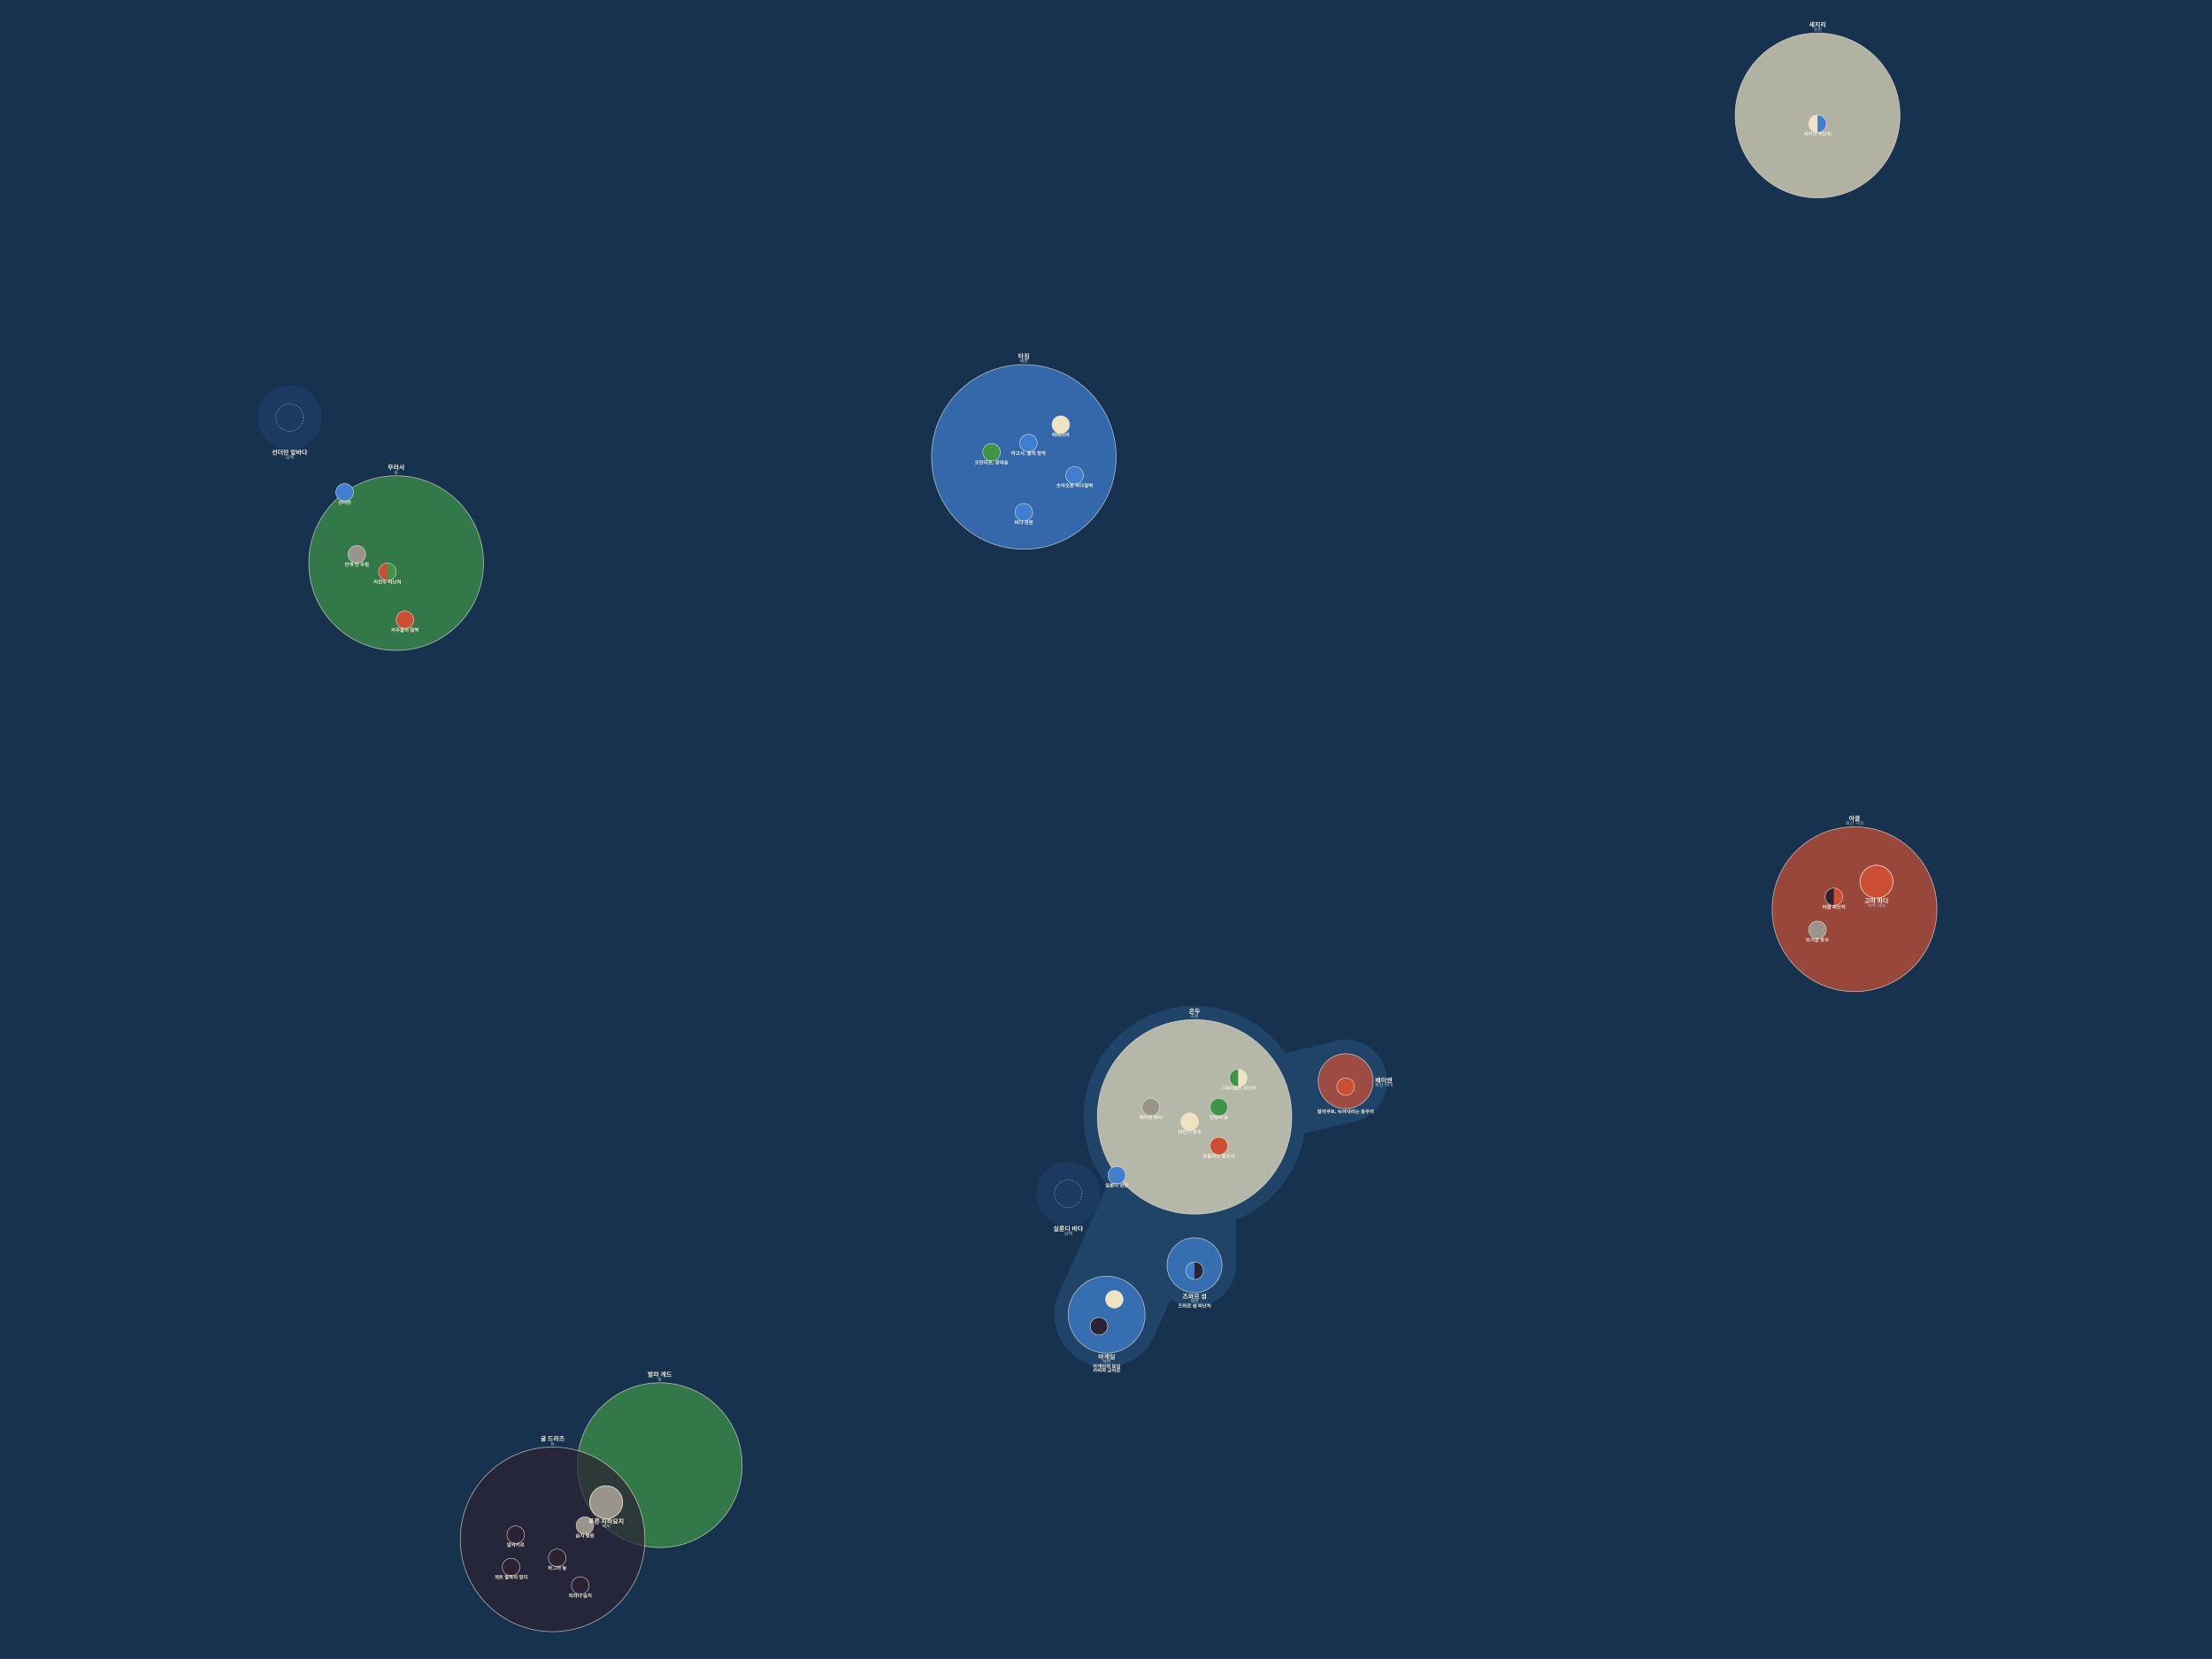
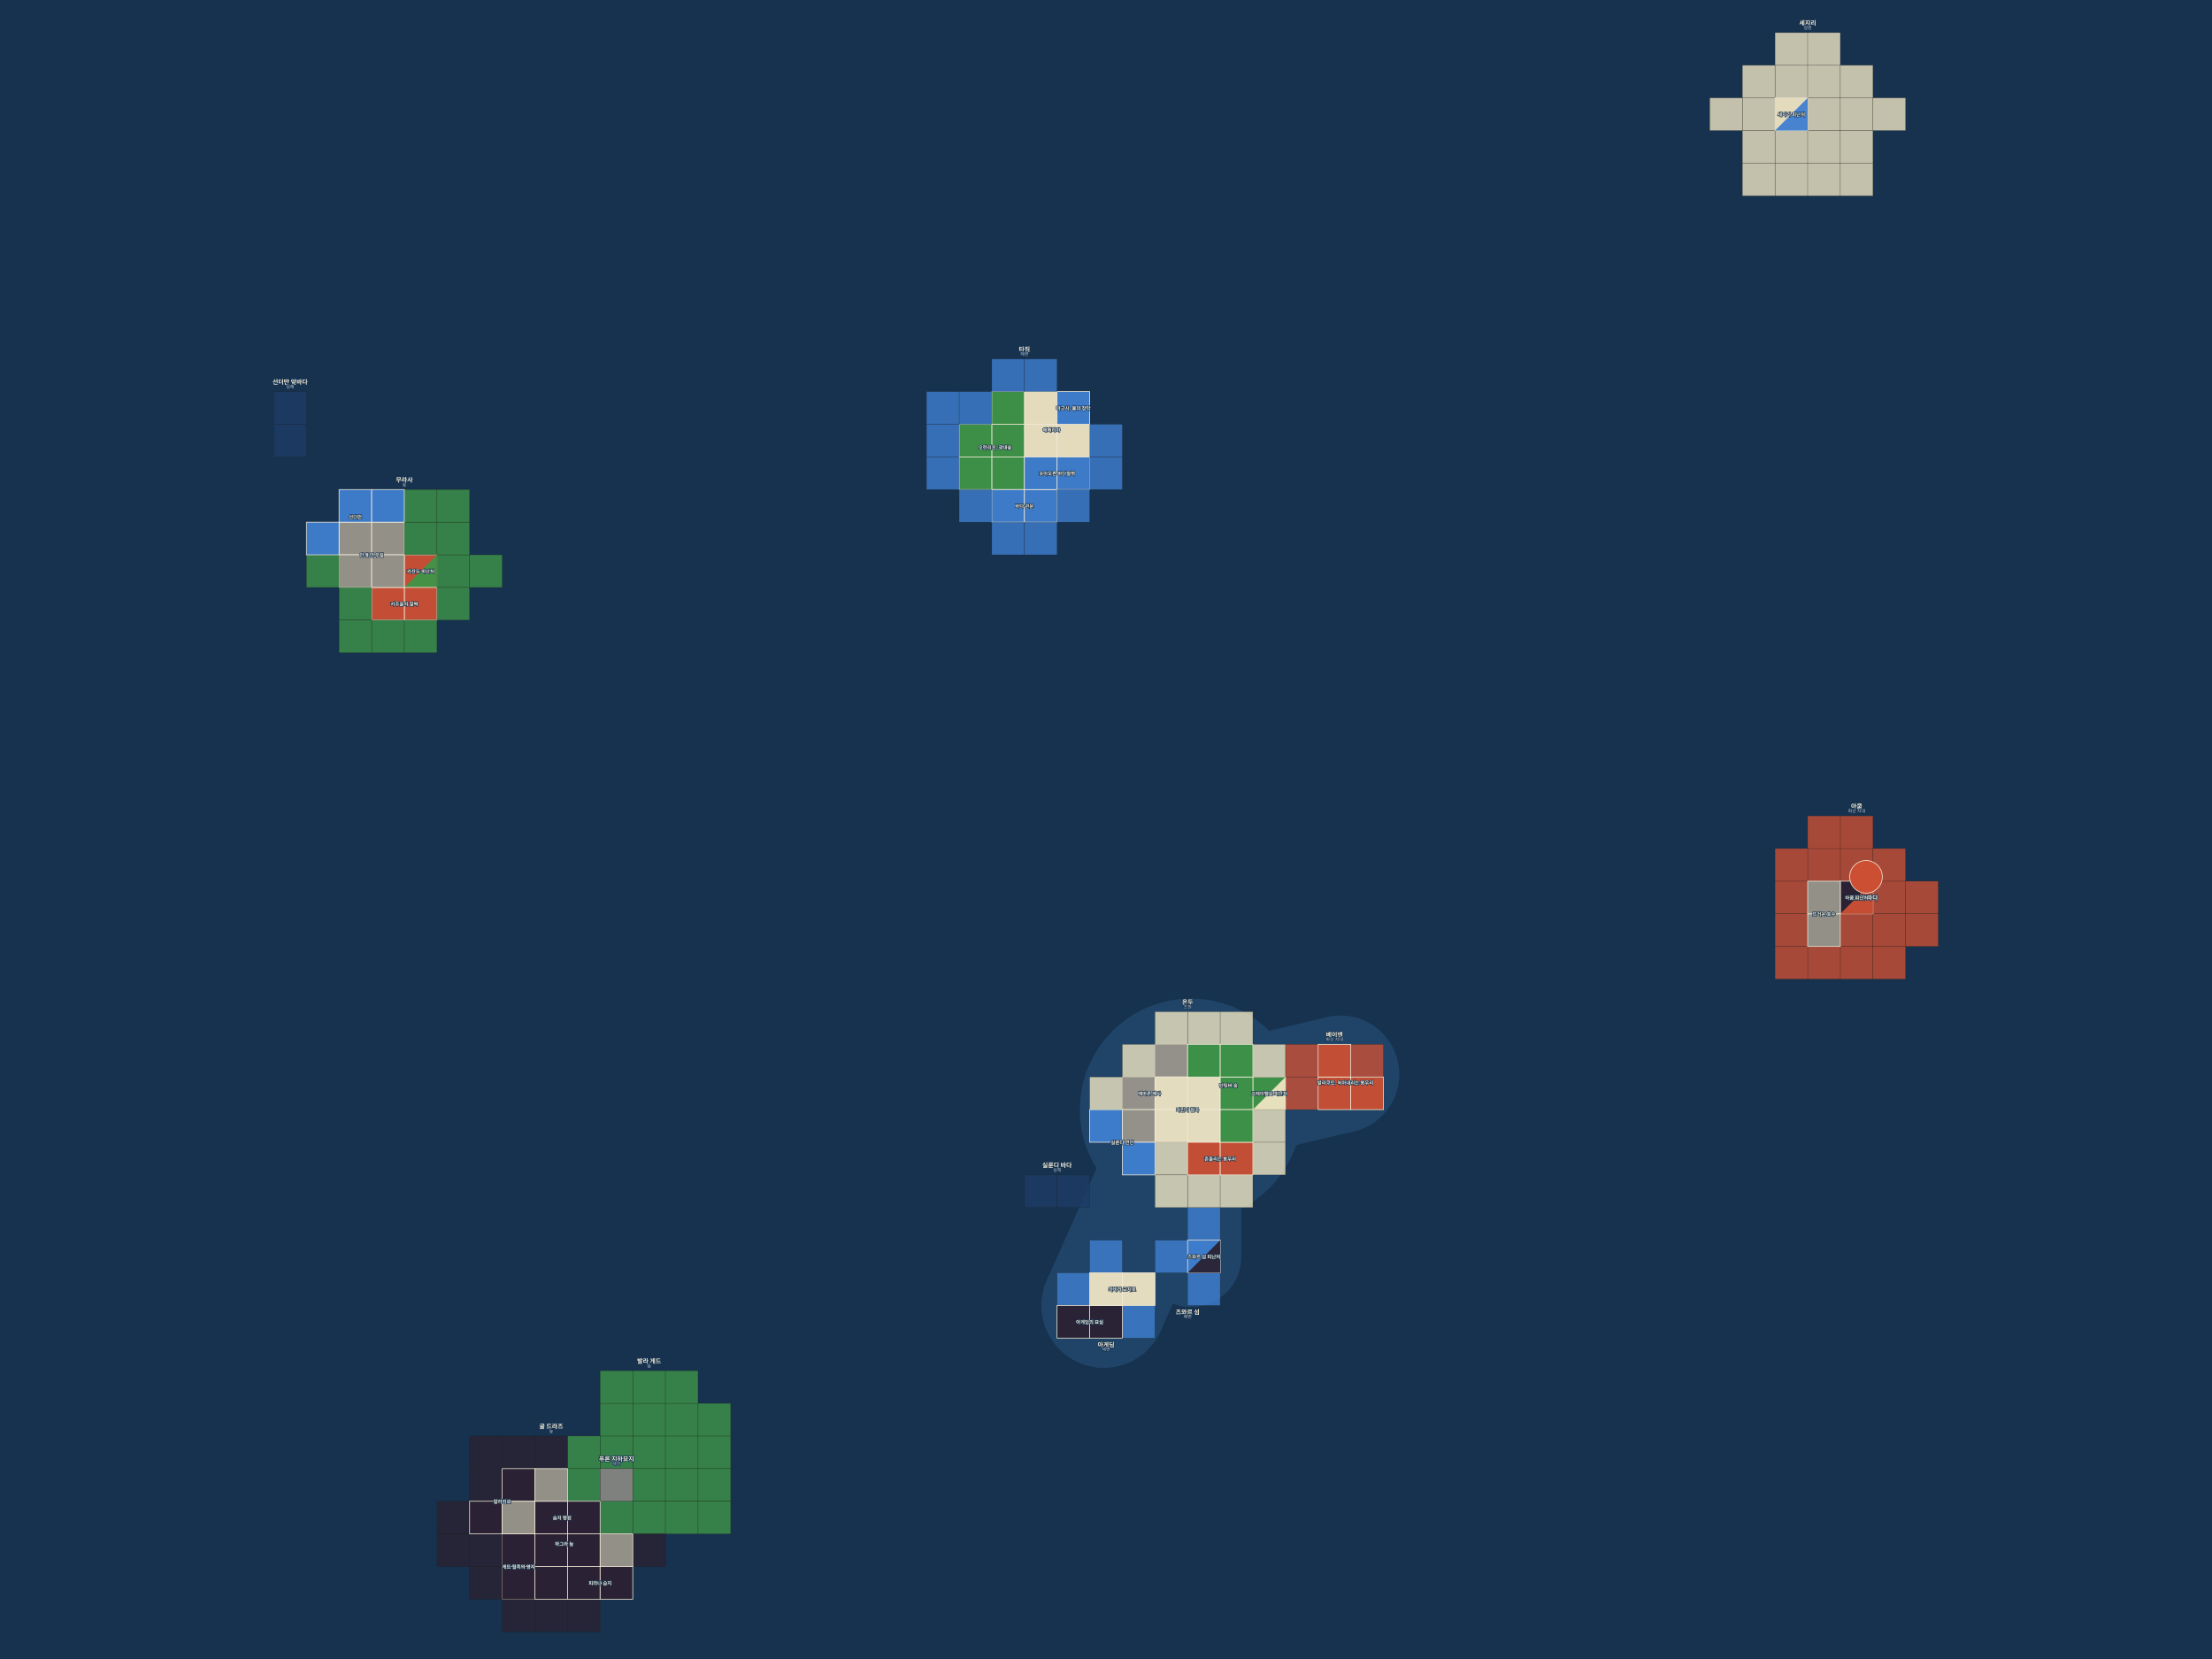
- <svg xmlns="http://www.w3.org/2000/svg" viewBox="844 449 9663 7247" width="9663" height="7247">
+ <svg xmlns="http://www.w3.org/2000/svg" viewBox="808 432 9760 7320" width="9760" height="7320">
  <style>
-     .name { font: 600 27px sans-serif; fill: #f4ecd8; }
-     .terrain { font: 19.5px sans-serif; fill: #b9c3cf; }
-     .area { font: 600 21px sans-serif; fill: #f4ecd8; }
+     .name { font: 600 27px sans-serif; fill: #f4ecd8; paint-order: stroke; stroke: #16324f; stroke-width: 6px; }
+     .terrain { font: 19.5px sans-serif; fill: #b9c3cf; paint-order: stroke; stroke: #16324f; stroke-width: 5px; }
+     .area { font: 600 21px sans-serif; fill: #f4ecd8; paint-order: stroke; stroke: #16324f; stroke-width: 5px; }
  </style>
-   <rect x="844" y="449" width="9663" height="7247" fill="#16324f" />
-   <line x1="6062.4" y1="5328" x2="5678.4" y2="6192" stroke="#1f4468" stroke-width="456" stroke-linecap="round" />
-   <line x1="6062.4" y1="5328" x2="6722.4" y2="5172" stroke="#1f4468" stroke-width="360" stroke-linecap="round" />
-   <line x1="6062.4" y1="5328" x2="6062.4" y2="5976" stroke="#1f4468" stroke-width="360" stroke-linecap="round" />
-   <circle cx="6062.4" cy="5328" r="484.8" fill="#1f4468" />
-   <circle cx="5678.4" cy="6192" r="228" fill="#1f4468" />
-   <circle cx="6722.4" cy="5172" r="180" fill="#1f4468" />
-   <circle cx="6062.4" cy="5976" r="180" fill="#1f4468" />
-   <circle cx="5678.4" cy="6192" r="168" fill="#3f7fcf" fill-opacity="0.72" stroke="#f4ecd8" stroke-opacity="0.7" stroke-width="3" />
-   <circle cx="8945.4" cy="4420.8" r="360" fill="#cc4f34" fill-opacity="0.72" stroke="#f4ecd8" stroke-opacity="0.7" stroke-width="3" />
-   <circle cx="3726" cy="6849.6" r="360" fill="#3f9447" fill-opacity="0.72" stroke="#f4ecd8" stroke-opacity="0.7" stroke-width="3" />
-   <circle cx="6722.4" cy="5172" r="120" fill="#cc4f34" fill-opacity="0.72" stroke="#f4ecd8" stroke-opacity="0.7" stroke-width="3" />
-   <circle cx="3258" cy="7173.6" r="403.2" fill="#2b2233" fill-opacity="0.72" stroke="#f4ecd8" stroke-opacity="0.7" stroke-width="3" />
-   <circle cx="6062.4" cy="5976" r="120" fill="#3f7fcf" fill-opacity="0.72" stroke="#f4ecd8" stroke-opacity="0.7" stroke-width="3" />
-   <circle cx="2574.6" cy="2908.8" r="381.6" fill="#3f9447" fill-opacity="0.72" stroke="#f4ecd8" stroke-opacity="0.7" stroke-width="3" />
-   <circle cx="6062.4" cy="5328" r="424.8" fill="#efe4c2" fill-opacity="0.72" stroke="#f4ecd8" stroke-opacity="0.7" stroke-width="3" />
-   <circle cx="8784" cy="953.4" r="360" fill="#efe4c2" fill-opacity="0.72" stroke="#f4ecd8" stroke-opacity="0.7" stroke-width="3" />
-   <circle cx="5316.6" cy="2445" r="403.2" fill="#3f7fcf" fill-opacity="0.72" stroke="#f4ecd8" stroke-opacity="0.7" stroke-width="3" />
-   <g>
-     <circle cx="5644.8" cy="6242.4" r="38.4" fill="#2b2233" stroke="#f4ecd8" stroke-width="2" />
-     <text x="5678.4" y="6424.8" text-anchor="middle" class="area">아게딤의 묘실</text>
-   </g>
-   <g>
-     <path d="M8855.4 4328.4A38.4 38.4 0 0 0 8855.4 4405.2Z" fill="#2b2233" />
-     <path d="M8855.4 4328.4A38.4 38.4 0 0 1 8855.4 4405.2Z" fill="#cc4f34" />
-     <circle cx="8855.4" cy="4366.8" r="38.4" fill="none" stroke="#f4ecd8" stroke-width="2" />
-     <text x="8855.4" y="4418.4" text-anchor="middle" class="area">아쿰 피난처</text>
-   </g>
-   <g>
-     <circle cx="5871.24" cy="5285.52" r="38.4" fill="#9a958b" stroke="#f4ecd8" stroke-width="2" />
-     <text x="5871.24" y="5337.12" text-anchor="middle" class="area">메마른 메사</text>
-   </g>
-   <g>
-     <circle cx="5477.88" cy="2303.88" r="38.4" fill="#efe4c2" stroke="#f4ecd8" stroke-width="2" />
-     <text x="5477.88" y="2355.48" text-anchor="middle" class="area">에메리아</text>
-   </g>
-   <g>
-     <circle cx="3076.56" cy="7294.56" r="38.4" fill="#2b2233" stroke="#f4ecd8" stroke-width="2" />
-     <text x="3076.56" y="7346.16" text-anchor="middle" class="area">게트 혈족의 영지</text>
-   </g>
-   <g>
-     <path d="M6253.56 5119.68A38.4 38.4 0 0 0 6253.56 5196.48Z" fill="#3f9447" />
-     <path d="M6253.56 5119.68A38.4 38.4 0 0 1 6253.56 5196.48Z" fill="#efe4c2" />
-     <circle cx="6253.56" cy="5158.08" r="38.4" fill="none" stroke="#f4ecd8" stroke-width="2" />
-     <text x="6253.56" y="5209.68" text-anchor="middle" class="area">그레이펠트 피난처</text>
-   </g>
-   <g>
-     <circle cx="3278.16" cy="7254.24" r="38.4" fill="#2b2233" stroke="#f4ecd8" stroke-width="2" />
-     <text x="3278.16" y="7305.84" text-anchor="middle" class="area">하그라 늪</text>
-   </g>
-   <g>
-     <path d="M6062.4 5961.6A38.4 38.4 0 0 0 6062.4 6038.4Z" fill="#3f7fcf" />
-     <path d="M6062.4 5961.6A38.4 38.4 0 0 1 6062.4 6038.4Z" fill="#2b2233" />
-     <circle cx="6062.4" cy="6000" r="38.4" fill="none" stroke="#f4ecd8" stroke-width="2" />
-     <text x="6062.4" y="6160.8" text-anchor="middle" class="area">즈와르 섬 피난처</text>
-   </g>
-   <g>
-     <circle cx="5712" cy="6124.8" r="38.4" fill="#efe4c2" stroke="#f4ecd8" stroke-width="2" />
-     <text x="5678.4" y="6442.8" text-anchor="middle" class="area">카비라 교차로</text>
-   </g>
-   <g>
-     <path d="M2536.44 2908.56A38.4 38.4 0 0 0 2536.44 2985.36Z" fill="#cc4f34" />
-     <path d="M2536.44 2908.56A38.4 38.4 0 0 1 2536.44 2985.36Z" fill="#3f9447" />
-     <circle cx="2536.44" cy="2946.96" r="38.4" fill="none" stroke="#f4ecd8" stroke-width="2" />
-     <text x="2536.44" y="2998.56" text-anchor="middle" class="area">카잔두 피난처</text>
-   </g>
-   <g>
-     <circle cx="2612.76" cy="3156.84" r="38.4" fill="#cc4f34" stroke="#f4ecd8" stroke-width="2" />
-     <text x="2612.76" y="3208.44" text-anchor="middle" class="area">카주울의 절벽</text>
-   </g>
-   <g>
-     <circle cx="5336.76" cy="2384.52" r="38.4" fill="#3f7fcf" stroke="#f4ecd8" stroke-width="2" />
-     <text x="5336.76" y="2436.12" text-anchor="middle" class="area">마고시, 물의 장막</text>
-   </g>
-   <g>
-     <circle cx="6041.16" cy="5349.24" r="38.4" fill="#efe4c2" stroke="#f4ecd8" stroke-width="2" />
-     <text x="6041.16" y="5400.84" text-anchor="middle" class="area">마킨디 협곡</text>
-   </g>
-   <g>
-     <circle cx="3096.72" cy="7153.44" r="38.4" fill="#2b2233" stroke="#f4ecd8" stroke-width="2" />
-     <text x="3096.72" y="7205.04" text-anchor="middle" class="area">말라키르</text>
-   </g>
-   <g>
-     <circle cx="3399.12" cy="7113.12" r="38.4" fill="#9a958b" stroke="#f4ecd8" stroke-width="2" />
-     <text x="3399.12" y="7164.72" text-anchor="middle" class="area">습지 평원</text>
-   </g>
-   <g>
-     <circle cx="2402.88" cy="2870.64" r="38.4" fill="#9a958b" stroke="#f4ecd8" stroke-width="2" />
-     <text x="2402.88" y="2922.24" text-anchor="middle" class="area">안개 낀 우림</text>
-   </g>
-   <g>
-     <circle cx="5175.48" cy="2424.84" r="38.4" fill="#3f9447" stroke="#f4ecd8" stroke-width="2" />
-     <text x="5175.48" y="2476.44" text-anchor="middle" class="area">오란리프, 광대숲</text>
-   </g>
-   <g>
-     <circle cx="3378.96" cy="7375.2" r="38.4" fill="#2b2233" stroke="#f4ecd8" stroke-width="2" />
-     <text x="3378.96" y="7426.8" text-anchor="middle" class="area">피라냐 습지</text>
-   </g>
-   <g>
-     <circle cx="8783.4" cy="4510.8" r="38.4" fill="#9a958b" stroke="#f4ecd8" stroke-width="2" />
-     <text x="8783.4" y="4562.4" text-anchor="middle" class="area">뜨거운 호수</text>
-   </g>
-   <g>
-     <circle cx="5316.6" cy="2686.92" r="38.4" fill="#3f7fcf" stroke="#f4ecd8" stroke-width="2" />
-     <text x="5316.6" y="2738.52" text-anchor="middle" class="area">바다 관문</text>
-   </g>
-   <g>
-     <path d="M8784 951A38.4 38.4 0 0 0 8784 1027.8Z" fill="#efe4c2" />
-     <path d="M8784 951A38.4 38.4 0 0 1 8784 1027.8Z" fill="#3f7fcf" />
-     <circle cx="8784" cy="989.4" r="38.4" fill="none" stroke="#f4ecd8" stroke-width="2" />
-     <text x="8784" y="1041" text-anchor="middle" class="area">세지리 피난처</text>
-   </g>
-   <g>
-     <circle cx="5722.56" cy="5582.88" r="38.4" fill="#3f7fcf" stroke="#f4ecd8" stroke-width="2" />
-     <text x="5722.56" y="5634.48" text-anchor="middle" class="area">실룬디 연안</text>
-   </g>
-   <g>
-     <circle cx="5538.36" cy="2525.64" r="38.4" fill="#3f7fcf" stroke="#f4ecd8" stroke-width="2" />
-     <text x="5538.36" y="2577.24" text-anchor="middle" class="area">솟아오른 바다절벽</text>
-   </g>
-   <g>
-     <circle cx="6168.6" cy="5455.44" r="38.4" fill="#cc4f34" stroke="#f4ecd8" stroke-width="2" />
-     <text x="6168.6" y="5507.04" text-anchor="middle" class="area">흔들리는 봉우리</text>
-   </g>
-   <g>
-     <circle cx="2349.456" cy="2599.704" r="38.4" fill="#3f7fcf" stroke="#f4ecd8" stroke-width="2" />
-     <text x="2349.456" y="2651.304" text-anchor="middle" class="area">선더만</text>
-   </g>
-   <g>
-     <circle cx="6168.6" cy="5285.52" r="38.4" fill="#3f9447" stroke="#f4ecd8" stroke-width="2" />
-     <text x="6168.6" y="5337.12" text-anchor="middle" class="area">턴팀버 숲</text>
-   </g>
-   <g>
-     <circle cx="6722.4" cy="5196" r="38.4" fill="#cc4f34" stroke="#f4ecd8" stroke-width="2" />
-     <text x="6722.4" y="5311.8" text-anchor="middle" class="area">발라쿠트, 녹아내리는 봉우리</text>
-   </g>
-   <g>
-     <text x="5678.4" y="6385.8" text-anchor="middle" class="name">아게딤</text>
-     <text x="5678.4" y="6402.8" text-anchor="middle" class="terrain">해변</text>
-   </g>
-   <g>
-     <text x="8945.4" y="4033.8" text-anchor="middle" class="name">아쿰</text>
-     <text x="8945.4" y="4051.8" text-anchor="middle" class="terrain">화산 지대</text>
-   </g>
-   <g>
-     <text x="3726" y="6462.6" text-anchor="middle" class="name">발라 게드</text>
-     <text x="3726" y="6480.6" text-anchor="middle" class="terrain">숲</text>
-   </g>
-   <g>
-     <text x="6851.4" y="5178" text-anchor="start" class="name">베이엔</text>
-     <text x="6851.4" y="5195" text-anchor="start" class="terrain">화산 지대</text>
-   </g>
-   <g>
-     <circle cx="9041.4" cy="4300.8" r="72" fill="#cc4f34" stroke="#f4ecd8" stroke-width="3" />
-     <text x="9041.4" y="4393.8" text-anchor="middle" class="name">고마 파다</text>
-     <text x="9041.4" y="4411.8" text-anchor="middle" class="terrain">바위 지대</text>
-   </g>
-   <g>
-     <text x="3258" y="6743.4" text-anchor="middle" class="name">굴 드라즈</text>
-     <text x="3258" y="6761.4" text-anchor="middle" class="terrain">늪</text>
-   </g>
-   <g>
-     <text x="6062.4" y="6121.8" text-anchor="middle" class="name">즈와르 섬</text>
-     <text x="6062.4" y="6138.8" text-anchor="middle" class="terrain">해변</text>
-   </g>
-   <g>
-     <text x="2574.6" y="2500.2" text-anchor="middle" class="name">무라사</text>
-     <text x="2574.6" y="2518.2" text-anchor="middle" class="terrain">숲</text>
-   </g>
-   <g>
-     <text x="6062.4" y="4876.2" text-anchor="middle" class="name">온두</text>
-     <text x="6062.4" y="4894.2" text-anchor="middle" class="terrain">초원</text>
-   </g>
-   <g>
-     <text x="8784" y="566.4" text-anchor="middle" class="name">세지리</text>
-     <text x="8784" y="584.4" text-anchor="middle" class="terrain">설원</text>
-   </g>
-   <g>
-     <circle cx="5510.4" cy="5664" r="140" fill="#1d3b66" opacity="0.75" />
-     <circle cx="5510.4" cy="5664" r="60" fill="none" stroke="#9fc4ff" stroke-width="2" stroke-dasharray="6 6" />
-     <text x="5510.4" y="5826" text-anchor="middle" class="name">실룬디 바다</text>
-     <text x="5510.4" y="5844" text-anchor="middle" class="terrain">심해</text>
-   </g>
-   <g>
-     <circle cx="2109" cy="2272.8" r="140" fill="#1d3b66" opacity="0.75" />
-     <circle cx="2109" cy="2272.8" r="60" fill="none" stroke="#9fc4ff" stroke-width="2" stroke-dasharray="6 6" />
-     <text x="2109" y="2434.8" text-anchor="middle" class="name">선더만 앞바다</text>
-     <text x="2109" y="2452.8" text-anchor="middle" class="terrain">심해</text>
-   </g>
-   <g>
-     <text x="5316.6" y="2014.8" text-anchor="middle" class="name">타짐</text>
-     <text x="5316.6" y="2032.8" text-anchor="middle" class="terrain">해변</text>
-   </g>
-   <g>
-     <circle cx="3492" cy="7011.6" r="72" fill="#9a958b" stroke="#f4ecd8" stroke-width="3" />
-     <text x="3492" y="7104.6" text-anchor="middle" class="name">푸른 지하묘지</text>
-     <text x="3492" y="7122.6" text-anchor="middle" class="terrain">폐허</text>
+   <rect x="808" y="432" width="9760" height="7320" fill="#16324f" />
+   <line x1="6062.4" y1="5328" x2="5678.4" y2="6192" stroke="#1f4468" stroke-width="549.899" stroke-linecap="round" />
+   <line x1="6062.4" y1="5328" x2="6722.4" y2="5172" stroke="#1f4468" stroke-width="518.009" stroke-linecap="round" />
+   <line x1="6062.4" y1="5328" x2="6062.4" y2="5976" stroke="#1f4468" stroke-width="444.973" stroke-linecap="round" />
+   <circle cx="6062.4" cy="5328" r="489.899" fill="#1f4468" />
+   <circle cx="5678.4" cy="6192" r="274.95" fill="#1f4468" />
+   <circle cx="6722.4" cy="5172" r="259.005" fill="#1f4468" />
+   <circle cx="6062.4" cy="5976" r="222.487" fill="#1f4468" />
+   <rect x="5472" y="6048" width="144" height="144" fill="#3f7fcf" fill-opacity="0.8" stroke="#1a1408" stroke-opacity="0.35" stroke-width="2" />
+   <rect x="5760" y="6192" width="144" height="144" fill="#3f7fcf" fill-opacity="0.8" stroke="#1a1408" stroke-opacity="0.35" stroke-width="2" />
+   <rect x="5616" y="5904" width="144" height="144" fill="#3f7fcf" fill-opacity="0.8" stroke="#1a1408" stroke-opacity="0.35" stroke-width="2" />
+   <rect x="5616" y="6192" width="144" height="144" fill="#2b2233" fill-opacity="0.95" stroke="#f4ecd8" stroke-width="3" />
+   <rect x="5472" y="6192" width="144" height="144" fill="#2b2233" fill-opacity="0.95" stroke="#f4ecd8" stroke-width="3" />
+   <rect x="8928" y="4464" width="144" height="144" fill="#cc4f34" fill-opacity="0.8" stroke="#1a1408" stroke-opacity="0.35" stroke-width="2" />
+   <rect x="8928" y="4176" width="144" height="144" fill="#cc4f34" fill-opacity="0.8" stroke="#1a1408" stroke-opacity="0.35" stroke-width="2" />
+   <rect x="8784" y="4176" width="144" height="144" fill="#cc4f34" fill-opacity="0.8" stroke="#1a1408" stroke-opacity="0.35" stroke-width="2" />
+   <rect x="9072" y="4320" width="144" height="144" fill="#cc4f34" fill-opacity="0.8" stroke="#1a1408" stroke-opacity="0.35" stroke-width="2" />
+   <rect x="9072" y="4464" width="144" height="144" fill="#cc4f34" fill-opacity="0.8" stroke="#1a1408" stroke-opacity="0.35" stroke-width="2" />
+   <rect x="8640" y="4320" width="144" height="144" fill="#cc4f34" fill-opacity="0.8" stroke="#1a1408" stroke-opacity="0.35" stroke-width="2" />
+   <rect x="8640" y="4464" width="144" height="144" fill="#cc4f34" fill-opacity="0.8" stroke="#1a1408" stroke-opacity="0.35" stroke-width="2" />
+   <rect x="9072" y="4176" width="144" height="144" fill="#cc4f34" fill-opacity="0.8" stroke="#1a1408" stroke-opacity="0.35" stroke-width="2" />
+   <rect x="8928" y="4608" width="144" height="144" fill="#cc4f34" fill-opacity="0.8" stroke="#1a1408" stroke-opacity="0.35" stroke-width="2" />
+   <rect x="8784" y="4608" width="144" height="144" fill="#cc4f34" fill-opacity="0.8" stroke="#1a1408" stroke-opacity="0.35" stroke-width="2" />
+   <rect x="8640" y="4176" width="144" height="144" fill="#cc4f34" fill-opacity="0.8" stroke="#1a1408" stroke-opacity="0.35" stroke-width="2" />
+   <rect x="8928" y="4032" width="144" height="144" fill="#cc4f34" fill-opacity="0.8" stroke="#1a1408" stroke-opacity="0.35" stroke-width="2" />
+   <rect x="9072" y="4608" width="144" height="144" fill="#cc4f34" fill-opacity="0.8" stroke="#1a1408" stroke-opacity="0.35" stroke-width="2" />
+   <rect x="8784" y="4032" width="144" height="144" fill="#cc4f34" fill-opacity="0.8" stroke="#1a1408" stroke-opacity="0.35" stroke-width="2" />
+   <rect x="9216" y="4320" width="144" height="144" fill="#cc4f34" fill-opacity="0.8" stroke="#1a1408" stroke-opacity="0.35" stroke-width="2" />
+   <rect x="8640" y="4608" width="144" height="144" fill="#cc4f34" fill-opacity="0.8" stroke="#1a1408" stroke-opacity="0.35" stroke-width="2" />
+   <rect x="9216" y="4464" width="144" height="144" fill="#cc4f34" fill-opacity="0.8" stroke="#1a1408" stroke-opacity="0.35" stroke-width="2" />
+   <rect x="8928" y="4320" width="144" height="144" fill="#2b2233" fill-opacity="0.95" stroke="#f4ecd8" stroke-width="3" />
+   <path d="M9072 4320L9072 4464L8928 4464Z" fill="#cc4f34" fill-opacity="0.95" />
+   <rect x="5760" y="5184" width="144" height="144" fill="#9a958b" fill-opacity="0.95" stroke="#f4ecd8" stroke-width="3" />
+   <rect x="5760" y="5328" width="144" height="144" fill="#9a958b" fill-opacity="0.95" stroke="#f4ecd8" stroke-width="3" />
+   <rect x="5904" y="5040" width="144" height="144" fill="#9a958b" fill-opacity="0.95" stroke="#f4ecd8" stroke-width="3" />
+   <rect x="3600" y="6768" width="144" height="144" fill="#3f9447" fill-opacity="0.8" stroke="#1a1408" stroke-opacity="0.35" stroke-width="2" />
+   <rect x="3744" y="6768" width="144" height="144" fill="#3f9447" fill-opacity="0.8" stroke="#1a1408" stroke-opacity="0.35" stroke-width="2" />
+   <rect x="3600" y="6912" width="144" height="144" fill="#3f9447" fill-opacity="0.8" stroke="#1a1408" stroke-opacity="0.35" stroke-width="2" />
+   <rect x="3744" y="6912" width="144" height="144" fill="#3f9447" fill-opacity="0.8" stroke="#1a1408" stroke-opacity="0.35" stroke-width="2" />
+   <rect x="3600" y="6624" width="144" height="144" fill="#3f9447" fill-opacity="0.8" stroke="#1a1408" stroke-opacity="0.35" stroke-width="2" />
+   <rect x="3744" y="6624" width="144" height="144" fill="#3f9447" fill-opacity="0.8" stroke="#1a1408" stroke-opacity="0.35" stroke-width="2" />
+   <rect x="3456" y="6768" width="144" height="144" fill="#3f9447" fill-opacity="0.8" stroke="#1a1408" stroke-opacity="0.35" stroke-width="2" />
+   <rect x="3888" y="6768" width="144" height="144" fill="#3f9447" fill-opacity="0.8" stroke="#1a1408" stroke-opacity="0.35" stroke-width="2" />
+   <rect x="3456" y="6624" width="144" height="144" fill="#3f9447" fill-opacity="0.8" stroke="#1a1408" stroke-opacity="0.35" stroke-width="2" />
+   <rect x="3888" y="6912" width="144" height="144" fill="#3f9447" fill-opacity="0.8" stroke="#1a1408" stroke-opacity="0.35" stroke-width="2" />
+   <rect x="3888" y="6624" width="144" height="144" fill="#3f9447" fill-opacity="0.8" stroke="#1a1408" stroke-opacity="0.35" stroke-width="2" />
+   <rect x="3600" y="7056" width="144" height="144" fill="#3f9447" fill-opacity="0.8" stroke="#1a1408" stroke-opacity="0.35" stroke-width="2" />
+   <rect x="3744" y="7056" width="144" height="144" fill="#3f9447" fill-opacity="0.8" stroke="#1a1408" stroke-opacity="0.35" stroke-width="2" />
+   <rect x="3600" y="6480" width="144" height="144" fill="#3f9447" fill-opacity="0.8" stroke="#1a1408" stroke-opacity="0.35" stroke-width="2" />
+   <rect x="3744" y="6480" width="144" height="144" fill="#3f9447" fill-opacity="0.8" stroke="#1a1408" stroke-opacity="0.35" stroke-width="2" />
+   <rect x="3456" y="7056" width="144" height="144" fill="#3f9447" fill-opacity="0.8" stroke="#1a1408" stroke-opacity="0.35" stroke-width="2" />
+   <rect x="3312" y="6768" width="144" height="144" fill="#3f9447" fill-opacity="0.8" stroke="#1a1408" stroke-opacity="0.35" stroke-width="2" />
+   <rect x="3456" y="6480" width="144" height="144" fill="#3f9447" fill-opacity="0.8" stroke="#1a1408" stroke-opacity="0.35" stroke-width="2" />
+   <rect x="3888" y="7056" width="144" height="144" fill="#3f9447" fill-opacity="0.8" stroke="#1a1408" stroke-opacity="0.35" stroke-width="2" />
+   <rect x="3312" y="6912" width="144" height="144" fill="#3f9447" fill-opacity="0.8" stroke="#1a1408" stroke-opacity="0.35" stroke-width="2" />
+   <rect x="6768" y="5040" width="144" height="144" fill="#cc4f34" fill-opacity="0.8" stroke="#1a1408" stroke-opacity="0.35" stroke-width="2" />
+   <rect x="6480" y="5040" width="144" height="144" fill="#cc4f34" fill-opacity="0.8" stroke="#1a1408" stroke-opacity="0.35" stroke-width="2" />
+   <rect x="6480" y="5184" width="144" height="144" fill="#cc4f34" fill-opacity="0.8" stroke="#1a1408" stroke-opacity="0.35" stroke-width="2" />
+   <rect x="5328" y="2304" width="144" height="144" fill="#efe4c2" fill-opacity="0.95" stroke="#f4ecd8" stroke-width="3" />
+   <rect x="5472" y="2304" width="144" height="144" fill="#efe4c2" fill-opacity="0.95" stroke="#f4ecd8" stroke-width="3" />
+   <rect x="5328" y="2160" width="144" height="144" fill="#efe4c2" fill-opacity="0.95" stroke="#f4ecd8" stroke-width="3" />
+   <rect x="3024" y="7200" width="144" height="144" fill="#2b2233" fill-opacity="0.95" stroke="#f4ecd8" stroke-width="3" />
+   <rect x="3024" y="7344" width="144" height="144" fill="#2b2233" fill-opacity="0.95" stroke="#f4ecd8" stroke-width="3" />
+   <rect x="6336" y="5184" width="144" height="144" fill="#3f9447" fill-opacity="0.95" stroke="#f4ecd8" stroke-width="3" />
+   <path d="M6480 5184L6480 5328L6336 5328Z" fill="#efe4c2" fill-opacity="0.95" />
+   <rect x="2880" y="7200" width="144" height="144" fill="#2b2233" fill-opacity="0.8" stroke="#1a1408" stroke-opacity="0.35" stroke-width="2" />
+   <rect x="3168" y="6768" width="144" height="144" fill="#2b2233" fill-opacity="0.8" stroke="#1a1408" stroke-opacity="0.35" stroke-width="2" />
+   <rect x="2880" y="6912" width="144" height="144" fill="#2b2233" fill-opacity="0.8" stroke="#1a1408" stroke-opacity="0.35" stroke-width="2" />
+   <rect x="3024" y="6768" width="144" height="144" fill="#2b2233" fill-opacity="0.8" stroke="#1a1408" stroke-opacity="0.35" stroke-width="2" />
+   <rect x="3168" y="7488" width="144" height="144" fill="#2b2233" fill-opacity="0.8" stroke="#1a1408" stroke-opacity="0.35" stroke-width="2" />
+   <rect x="2880" y="7344" width="144" height="144" fill="#2b2233" fill-opacity="0.8" stroke="#1a1408" stroke-opacity="0.35" stroke-width="2" />
+   <rect x="3312" y="7488" width="144" height="144" fill="#2b2233" fill-opacity="0.8" stroke="#1a1408" stroke-opacity="0.35" stroke-width="2" />
+   <rect x="3024" y="7488" width="144" height="144" fill="#2b2233" fill-opacity="0.8" stroke="#1a1408" stroke-opacity="0.35" stroke-width="2" />
+   <rect x="3600" y="7200" width="144" height="144" fill="#2b2233" fill-opacity="0.8" stroke="#1a1408" stroke-opacity="0.35" stroke-width="2" />
+   <rect x="2736" y="7056" width="144" height="144" fill="#2b2233" fill-opacity="0.8" stroke="#1a1408" stroke-opacity="0.35" stroke-width="2" />
+   <rect x="2880" y="6768" width="144" height="144" fill="#2b2233" fill-opacity="0.8" stroke="#1a1408" stroke-opacity="0.35" stroke-width="2" />
+   <rect x="2736" y="7200" width="144" height="144" fill="#2b2233" fill-opacity="0.8" stroke="#1a1408" stroke-opacity="0.35" stroke-width="2" />
+   <rect x="3168" y="7200" width="144" height="144" fill="#2b2233" fill-opacity="0.95" stroke="#f4ecd8" stroke-width="3" />
+   <rect x="3312" y="7200" width="144" height="144" fill="#2b2233" fill-opacity="0.95" stroke="#f4ecd8" stroke-width="3" />
+   <rect x="3168" y="7056" width="144" height="144" fill="#2b2233" fill-opacity="0.95" stroke="#f4ecd8" stroke-width="3" />
+   <rect x="3312" y="7056" width="144" height="144" fill="#2b2233" fill-opacity="0.95" stroke="#f4ecd8" stroke-width="3" />
+   <rect x="3168" y="7344" width="144" height="144" fill="#2b2233" fill-opacity="0.95" stroke="#f4ecd8" stroke-width="3" />
+   <rect x="5904" y="5904" width="144" height="144" fill="#3f7fcf" fill-opacity="0.8" stroke="#1a1408" stroke-opacity="0.35" stroke-width="2" />
+   <rect x="6048" y="5760" width="144" height="144" fill="#3f7fcf" fill-opacity="0.8" stroke="#1a1408" stroke-opacity="0.35" stroke-width="2" />
+   <rect x="6048" y="6048" width="144" height="144" fill="#3f7fcf" fill-opacity="0.8" stroke="#1a1408" stroke-opacity="0.35" stroke-width="2" />
+   <rect x="6048" y="5904" width="144" height="144" fill="#3f7fcf" fill-opacity="0.95" stroke="#f4ecd8" stroke-width="3" />
+   <path d="M6192 5904L6192 6048L6048 6048Z" fill="#2b2233" fill-opacity="0.95" />
+   <rect x="5616" y="6048" width="144" height="144" fill="#efe4c2" fill-opacity="0.95" stroke="#f4ecd8" stroke-width="3" />
+   <rect x="5760" y="6048" width="144" height="144" fill="#efe4c2" fill-opacity="0.95" stroke="#f4ecd8" stroke-width="3" />
+   <rect x="2592" y="2880" width="144" height="144" fill="#cc4f34" fill-opacity="0.95" stroke="#f4ecd8" stroke-width="3" />
+   <path d="M2736 2880L2736 3024L2592 3024Z" fill="#3f9447" fill-opacity="0.95" />
+   <rect x="2592" y="3024" width="144" height="144" fill="#cc4f34" fill-opacity="0.95" stroke="#f4ecd8" stroke-width="3" />
+   <rect x="2448" y="3024" width="144" height="144" fill="#cc4f34" fill-opacity="0.95" stroke="#f4ecd8" stroke-width="3" />
+   <rect x="5472" y="2160" width="144" height="144" fill="#3f7fcf" fill-opacity="0.95" stroke="#f4ecd8" stroke-width="3" />
+   <rect x="5904" y="5328" width="144" height="144" fill="#efe4c2" fill-opacity="0.95" stroke="#f4ecd8" stroke-width="3" />
+   <rect x="6048" y="5328" width="144" height="144" fill="#efe4c2" fill-opacity="0.95" stroke="#f4ecd8" stroke-width="3" />
+   <rect x="5904" y="5184" width="144" height="144" fill="#efe4c2" fill-opacity="0.95" stroke="#f4ecd8" stroke-width="3" />
+   <rect x="6048" y="5184" width="144" height="144" fill="#efe4c2" fill-opacity="0.95" stroke="#f4ecd8" stroke-width="3" />
+   <rect x="3024" y="6912" width="144" height="144" fill="#2b2233" fill-opacity="0.95" stroke="#f4ecd8" stroke-width="3" />
+   <rect x="2880" y="7056" width="144" height="144" fill="#2b2233" fill-opacity="0.95" stroke="#f4ecd8" stroke-width="3" />
+   <rect x="3168" y="6912" width="144" height="144" fill="#9a958b" fill-opacity="0.95" stroke="#f4ecd8" stroke-width="3" />
+   <rect x="3456" y="7200" width="144" height="144" fill="#9a958b" fill-opacity="0.95" stroke="#f4ecd8" stroke-width="3" />
+   <rect x="3024" y="7056" width="144" height="144" fill="#9a958b" fill-opacity="0.95" stroke="#f4ecd8" stroke-width="3" />
+   <rect x="2304" y="2736" width="144" height="144" fill="#9a958b" fill-opacity="0.95" stroke="#f4ecd8" stroke-width="3" />
+   <rect x="2304" y="2880" width="144" height="144" fill="#9a958b" fill-opacity="0.95" stroke="#f4ecd8" stroke-width="3" />
+   <rect x="2448" y="2736" width="144" height="144" fill="#9a958b" fill-opacity="0.95" stroke="#f4ecd8" stroke-width="3" />
+   <rect x="2448" y="2880" width="144" height="144" fill="#9a958b" fill-opacity="0.95" stroke="#f4ecd8" stroke-width="3" />
+   <rect x="2592" y="2736" width="144" height="144" fill="#3f9447" fill-opacity="0.8" stroke="#1a1408" stroke-opacity="0.35" stroke-width="2" />
+   <rect x="2736" y="2880" width="144" height="144" fill="#3f9447" fill-opacity="0.8" stroke="#1a1408" stroke-opacity="0.35" stroke-width="2" />
+   <rect x="2736" y="2736" width="144" height="144" fill="#3f9447" fill-opacity="0.8" stroke="#1a1408" stroke-opacity="0.35" stroke-width="2" />
+   <rect x="2592" y="2592" width="144" height="144" fill="#3f9447" fill-opacity="0.8" stroke="#1a1408" stroke-opacity="0.35" stroke-width="2" />
+   <rect x="2304" y="3024" width="144" height="144" fill="#3f9447" fill-opacity="0.8" stroke="#1a1408" stroke-opacity="0.35" stroke-width="2" />
+   <rect x="2736" y="3024" width="144" height="144" fill="#3f9447" fill-opacity="0.8" stroke="#1a1408" stroke-opacity="0.35" stroke-width="2" />
+   <rect x="2448" y="3168" width="144" height="144" fill="#3f9447" fill-opacity="0.8" stroke="#1a1408" stroke-opacity="0.35" stroke-width="2" />
+   <rect x="2736" y="2592" width="144" height="144" fill="#3f9447" fill-opacity="0.8" stroke="#1a1408" stroke-opacity="0.35" stroke-width="2" />
+   <rect x="2592" y="3168" width="144" height="144" fill="#3f9447" fill-opacity="0.8" stroke="#1a1408" stroke-opacity="0.35" stroke-width="2" />
+   <rect x="2160" y="2880" width="144" height="144" fill="#3f9447" fill-opacity="0.8" stroke="#1a1408" stroke-opacity="0.35" stroke-width="2" />
+   <rect x="2880" y="2880" width="144" height="144" fill="#3f9447" fill-opacity="0.8" stroke="#1a1408" stroke-opacity="0.35" stroke-width="2" />
+   <rect x="2304" y="3168" width="144" height="144" fill="#3f9447" fill-opacity="0.8" stroke="#1a1408" stroke-opacity="0.35" stroke-width="2" />
+   <rect x="5904" y="5472" width="144" height="144" fill="#efe4c2" fill-opacity="0.8" stroke="#1a1408" stroke-opacity="0.35" stroke-width="2" />
+   <rect x="5760" y="5040" width="144" height="144" fill="#efe4c2" fill-opacity="0.8" stroke="#1a1408" stroke-opacity="0.35" stroke-width="2" />
+   <rect x="6336" y="5328" width="144" height="144" fill="#efe4c2" fill-opacity="0.8" stroke="#1a1408" stroke-opacity="0.35" stroke-width="2" />
+   <rect x="6048" y="4896" width="144" height="144" fill="#efe4c2" fill-opacity="0.8" stroke="#1a1408" stroke-opacity="0.35" stroke-width="2" />
+   <rect x="6048" y="5616" width="144" height="144" fill="#efe4c2" fill-opacity="0.8" stroke="#1a1408" stroke-opacity="0.35" stroke-width="2" />
+   <rect x="5904" y="4896" width="144" height="144" fill="#efe4c2" fill-opacity="0.8" stroke="#1a1408" stroke-opacity="0.35" stroke-width="2" />
+   <rect x="5904" y="5616" width="144" height="144" fill="#efe4c2" fill-opacity="0.8" stroke="#1a1408" stroke-opacity="0.35" stroke-width="2" />
+   <rect x="5616" y="5184" width="144" height="144" fill="#efe4c2" fill-opacity="0.8" stroke="#1a1408" stroke-opacity="0.35" stroke-width="2" />
+   <rect x="6336" y="5040" width="144" height="144" fill="#efe4c2" fill-opacity="0.8" stroke="#1a1408" stroke-opacity="0.35" stroke-width="2" />
+   <rect x="6336" y="5472" width="144" height="144" fill="#efe4c2" fill-opacity="0.8" stroke="#1a1408" stroke-opacity="0.35" stroke-width="2" />
+   <rect x="6192" y="4896" width="144" height="144" fill="#efe4c2" fill-opacity="0.8" stroke="#1a1408" stroke-opacity="0.35" stroke-width="2" />
+   <rect x="6192" y="5616" width="144" height="144" fill="#efe4c2" fill-opacity="0.8" stroke="#1a1408" stroke-opacity="0.35" stroke-width="2" />
+   <rect x="5184" y="2304" width="144" height="144" fill="#3f9447" fill-opacity="0.95" stroke="#f4ecd8" stroke-width="3" />
+   <rect x="5040" y="2304" width="144" height="144" fill="#3f9447" fill-opacity="0.95" stroke="#f4ecd8" stroke-width="3" />
+   <rect x="5184" y="2448" width="144" height="144" fill="#3f9447" fill-opacity="0.95" stroke="#f4ecd8" stroke-width="3" />
+   <rect x="5040" y="2448" width="144" height="144" fill="#3f9447" fill-opacity="0.95" stroke="#f4ecd8" stroke-width="3" />
+   <rect x="5184" y="2160" width="144" height="144" fill="#3f9447" fill-opacity="0.95" stroke="#f4ecd8" stroke-width="3" />
+   <rect x="3312" y="7344" width="144" height="144" fill="#2b2233" fill-opacity="0.95" stroke="#f4ecd8" stroke-width="3" />
+   <rect x="3456" y="7344" width="144" height="144" fill="#2b2233" fill-opacity="0.95" stroke="#f4ecd8" stroke-width="3" />
+   <rect x="8784" y="4464" width="144" height="144" fill="#9a958b" fill-opacity="0.95" stroke="#f4ecd8" stroke-width="3" />
+   <rect x="8784" y="4320" width="144" height="144" fill="#9a958b" fill-opacity="0.95" stroke="#f4ecd8" stroke-width="3" />
+   <rect x="5184" y="2592" width="144" height="144" fill="#3f7fcf" fill-opacity="0.95" stroke="#f4ecd8" stroke-width="3" />
+   <rect x="5328" y="2592" width="144" height="144" fill="#3f7fcf" fill-opacity="0.95" stroke="#f4ecd8" stroke-width="3" />
+   <rect x="8784" y="864" width="144" height="144" fill="#efe4c2" fill-opacity="0.8" stroke="#1a1408" stroke-opacity="0.35" stroke-width="2" />
+   <rect x="8640" y="1008" width="144" height="144" fill="#efe4c2" fill-opacity="0.8" stroke="#1a1408" stroke-opacity="0.35" stroke-width="2" />
+   <rect x="8784" y="1008" width="144" height="144" fill="#efe4c2" fill-opacity="0.8" stroke="#1a1408" stroke-opacity="0.35" stroke-width="2" />
+   <rect x="8640" y="720" width="144" height="144" fill="#efe4c2" fill-opacity="0.8" stroke="#1a1408" stroke-opacity="0.35" stroke-width="2" />
+   <rect x="8784" y="720" width="144" height="144" fill="#efe4c2" fill-opacity="0.8" stroke="#1a1408" stroke-opacity="0.35" stroke-width="2" />
+   <rect x="8496" y="864" width="144" height="144" fill="#efe4c2" fill-opacity="0.8" stroke="#1a1408" stroke-opacity="0.35" stroke-width="2" />
+   <rect x="8928" y="864" width="144" height="144" fill="#efe4c2" fill-opacity="0.8" stroke="#1a1408" stroke-opacity="0.35" stroke-width="2" />
+   <rect x="8496" y="1008" width="144" height="144" fill="#efe4c2" fill-opacity="0.8" stroke="#1a1408" stroke-opacity="0.35" stroke-width="2" />
+   <rect x="8928" y="1008" width="144" height="144" fill="#efe4c2" fill-opacity="0.8" stroke="#1a1408" stroke-opacity="0.35" stroke-width="2" />
+   <rect x="8496" y="720" width="144" height="144" fill="#efe4c2" fill-opacity="0.8" stroke="#1a1408" stroke-opacity="0.35" stroke-width="2" />
+   <rect x="8928" y="720" width="144" height="144" fill="#efe4c2" fill-opacity="0.8" stroke="#1a1408" stroke-opacity="0.35" stroke-width="2" />
+   <rect x="8640" y="1152" width="144" height="144" fill="#efe4c2" fill-opacity="0.8" stroke="#1a1408" stroke-opacity="0.35" stroke-width="2" />
+   <rect x="8784" y="1152" width="144" height="144" fill="#efe4c2" fill-opacity="0.8" stroke="#1a1408" stroke-opacity="0.35" stroke-width="2" />
+   <rect x="8640" y="576" width="144" height="144" fill="#efe4c2" fill-opacity="0.8" stroke="#1a1408" stroke-opacity="0.35" stroke-width="2" />
+   <rect x="8784" y="576" width="144" height="144" fill="#efe4c2" fill-opacity="0.8" stroke="#1a1408" stroke-opacity="0.35" stroke-width="2" />
+   <rect x="8496" y="1152" width="144" height="144" fill="#efe4c2" fill-opacity="0.8" stroke="#1a1408" stroke-opacity="0.35" stroke-width="2" />
+   <rect x="8928" y="1152" width="144" height="144" fill="#efe4c2" fill-opacity="0.8" stroke="#1a1408" stroke-opacity="0.35" stroke-width="2" />
+   <rect x="8352" y="864" width="144" height="144" fill="#efe4c2" fill-opacity="0.8" stroke="#1a1408" stroke-opacity="0.35" stroke-width="2" />
+   <rect x="9072" y="864" width="144" height="144" fill="#efe4c2" fill-opacity="0.8" stroke="#1a1408" stroke-opacity="0.35" stroke-width="2" />
+   <rect x="8640" y="864" width="144" height="144" fill="#efe4c2" fill-opacity="0.95" stroke="#f4ecd8" stroke-width="3" />
+   <path d="M8784 864L8784 1008L8640 1008Z" fill="#3f7fcf" fill-opacity="0.95" />
+   <rect x="5760" y="5472" width="144" height="144" fill="#3f7fcf" fill-opacity="0.95" stroke="#f4ecd8" stroke-width="3" />
+   <rect x="5616" y="5328" width="144" height="144" fill="#3f7fcf" fill-opacity="0.95" stroke="#f4ecd8" stroke-width="3" />
+   <rect x="5472" y="5616" width="144" height="144" fill="#1d3b66" fill-opacity="0.8" stroke="#1a1408" stroke-opacity="0.35" stroke-width="2" />
+   <rect x="5328" y="5616" width="144" height="144" fill="#1d3b66" fill-opacity="0.8" stroke="#1a1408" stroke-opacity="0.35" stroke-width="2" />
+   <rect x="5472" y="2448" width="144" height="144" fill="#3f7fcf" fill-opacity="0.95" stroke="#f4ecd8" stroke-width="3" />
+   <rect x="5328" y="2448" width="144" height="144" fill="#3f7fcf" fill-opacity="0.95" stroke="#f4ecd8" stroke-width="3" />
+   <rect x="2016" y="2160" width="144" height="144" fill="#1d3b66" fill-opacity="0.8" stroke="#1a1408" stroke-opacity="0.35" stroke-width="2" />
+   <rect x="2016" y="2304" width="144" height="144" fill="#1d3b66" fill-opacity="0.8" stroke="#1a1408" stroke-opacity="0.35" stroke-width="2" />
+   <rect x="5040" y="2160" width="144" height="144" fill="#3f7fcf" fill-opacity="0.8" stroke="#1a1408" stroke-opacity="0.35" stroke-width="2" />
+   <rect x="5040" y="2592" width="144" height="144" fill="#3f7fcf" fill-opacity="0.8" stroke="#1a1408" stroke-opacity="0.35" stroke-width="2" />
+   <rect x="5472" y="2592" width="144" height="144" fill="#3f7fcf" fill-opacity="0.8" stroke="#1a1408" stroke-opacity="0.35" stroke-width="2" />
+   <rect x="4896" y="2304" width="144" height="144" fill="#3f7fcf" fill-opacity="0.8" stroke="#1a1408" stroke-opacity="0.35" stroke-width="2" />
+   <rect x="4896" y="2448" width="144" height="144" fill="#3f7fcf" fill-opacity="0.8" stroke="#1a1408" stroke-opacity="0.35" stroke-width="2" />
+   <rect x="5184" y="2016" width="144" height="144" fill="#3f7fcf" fill-opacity="0.8" stroke="#1a1408" stroke-opacity="0.35" stroke-width="2" />
+   <rect x="5328" y="2016" width="144" height="144" fill="#3f7fcf" fill-opacity="0.8" stroke="#1a1408" stroke-opacity="0.35" stroke-width="2" />
+   <rect x="5184" y="2736" width="144" height="144" fill="#3f7fcf" fill-opacity="0.8" stroke="#1a1408" stroke-opacity="0.35" stroke-width="2" />
+   <rect x="5328" y="2736" width="144" height="144" fill="#3f7fcf" fill-opacity="0.8" stroke="#1a1408" stroke-opacity="0.35" stroke-width="2" />
+   <rect x="5616" y="2304" width="144" height="144" fill="#3f7fcf" fill-opacity="0.8" stroke="#1a1408" stroke-opacity="0.35" stroke-width="2" />
+   <rect x="5616" y="2448" width="144" height="144" fill="#3f7fcf" fill-opacity="0.8" stroke="#1a1408" stroke-opacity="0.35" stroke-width="2" />
+   <rect x="4896" y="2160" width="144" height="144" fill="#3f7fcf" fill-opacity="0.8" stroke="#1a1408" stroke-opacity="0.35" stroke-width="2" />
+   <rect x="6048" y="5472" width="144" height="144" fill="#cc4f34" fill-opacity="0.95" stroke="#f4ecd8" stroke-width="3" />
+   <rect x="6192" y="5472" width="144" height="144" fill="#cc4f34" fill-opacity="0.95" stroke="#f4ecd8" stroke-width="3" />
+   <rect x="2304" y="2592" width="144" height="144" fill="#3f7fcf" fill-opacity="0.95" stroke="#f4ecd8" stroke-width="3" />
+   <rect x="2448" y="2592" width="144" height="144" fill="#3f7fcf" fill-opacity="0.95" stroke="#f4ecd8" stroke-width="3" />
+   <rect x="2160" y="2736" width="144" height="144" fill="#3f7fcf" fill-opacity="0.95" stroke="#f4ecd8" stroke-width="3" />
+   <rect x="6192" y="5184" width="144" height="144" fill="#3f9447" fill-opacity="0.95" stroke="#f4ecd8" stroke-width="3" />
+   <rect x="6192" y="5328" width="144" height="144" fill="#3f9447" fill-opacity="0.95" stroke="#f4ecd8" stroke-width="3" />
+   <rect x="6048" y="5040" width="144" height="144" fill="#3f9447" fill-opacity="0.95" stroke="#f4ecd8" stroke-width="3" />
+   <rect x="6192" y="5040" width="144" height="144" fill="#3f9447" fill-opacity="0.95" stroke="#f4ecd8" stroke-width="3" />
+   <rect x="6624" y="5184" width="144" height="144" fill="#cc4f34" fill-opacity="0.95" stroke="#f4ecd8" stroke-width="3" />
+   <rect x="6624" y="5040" width="144" height="144" fill="#cc4f34" fill-opacity="0.95" stroke="#f4ecd8" stroke-width="3" />
+   <rect x="6768" y="5184" width="144" height="144" fill="#cc4f34" fill-opacity="0.95" stroke="#f4ecd8" stroke-width="3" />
+   <rect x="3456" y="6912" width="144" height="144" fill="#9a958b" fill-opacity="0.8" stroke="#1a1408" stroke-opacity="0.35" stroke-width="2" />
+   <g>
+     <circle cx="9041.4" cy="4300.8" r="72" fill="#cc4f34" />
+     <circle cx="9041.4" cy="4300.8" r="72" fill="none" stroke="#f4ecd8" stroke-width="3" />
+     <text x="9041.4" y="4402.8" text-anchor="middle" class="name">고마 파다</text>
+   </g>
+   <text x="5616" y="6273" text-anchor="middle" class="area">아게딤의 묘실</text>
+   <text x="9000" y="4401" text-anchor="middle" class="area">아쿰 피난처</text>
+   <text x="5880" y="5265" text-anchor="middle" class="area">메마른 메사</text>
+   <text x="5448" y="2337" text-anchor="middle" class="area">에메리아</text>
+   <text x="3096" y="7353" text-anchor="middle" class="area">게트 혈족의 영지</text>
+   <text x="6408" y="5265" text-anchor="middle" class="area">그레이펠트 피난처</text>
+   <text x="3297.6" y="7252.2" text-anchor="middle" class="area">하그라 늪</text>
+   <text x="6120" y="5985" text-anchor="middle" class="area">즈와르 섬 피난처</text>
+   <text x="5760" y="6129" text-anchor="middle" class="area">카비라 교차로</text>
+   <text x="2664" y="2961" text-anchor="middle" class="area">카잔두 피난처</text>
+   <text x="2592" y="3105" text-anchor="middle" class="area">카주울의 절벽</text>
+   <text x="5544" y="2241" text-anchor="middle" class="area">마고시, 물의 장막</text>
+   <text x="6048" y="5337" text-anchor="middle" class="area">마킨디 협곡</text>
+   <text x="3024" y="7065" text-anchor="middle" class="area">말라키르</text>
+   <text x="3288" y="7137" text-anchor="middle" class="area">습지 평원</text>
+   <text x="2448" y="2889" text-anchor="middle" class="area">안개 낀 우림</text>
+   <text x="5198.4" y="2413.8" text-anchor="middle" class="area">오란리프, 광대숲</text>
+   <text x="3456" y="7425" text-anchor="middle" class="area">피라냐 습지</text>
+   <text x="8856" y="4473" text-anchor="middle" class="area">뜨거운 호수</text>
+   <text x="5328" y="2673" text-anchor="middle" class="area">바다 관문</text>
+   <text x="8712" y="945" text-anchor="middle" class="area">세지리 피난처</text>
+   <text x="5760" y="5481" text-anchor="middle" class="area">실룬디 연안</text>
+   <text x="5472" y="2529" text-anchor="middle" class="area">솟아오른 바다절벽</text>
+   <text x="6192" y="5553" text-anchor="middle" class="area">흔들리는 봉우리</text>
+   <text x="2376" y="2721" text-anchor="middle" class="area">선더만</text>
+   <text x="6228" y="5229" text-anchor="middle" class="area">턴팀버 숲</text>
+   <text x="6744" y="5217" text-anchor="middle" class="area">발라쿠트, 녹아내리는 봉우리</text>
+   <g>
+     <text x="5688" y="6375" text-anchor="middle" class="name">아게딤</text>
+     <text x="5688" y="6392" text-anchor="middle" class="terrain">해변</text>
+   </g>
+   <g>
+     <text x="9000" y="3999" text-anchor="middle" class="name">아쿰</text>
+     <text x="9000" y="4017" text-anchor="middle" class="terrain">화산 지대</text>
+   </g>
+   <g>
+     <text x="3672" y="6447" text-anchor="middle" class="name">발라 게드</text>
+     <text x="3672" y="6465" text-anchor="middle" class="terrain">숲</text>
+   </g>
+   <g>
+     <text x="6696" y="5007" text-anchor="middle" class="name">베이엔</text>
+     <text x="6696" y="5025" text-anchor="middle" class="terrain">화산 지대</text>
+   </g>
+   <g>
+     <text x="3240" y="6735" text-anchor="middle" class="name">굴 드라즈</text>
+     <text x="3240" y="6753" text-anchor="middle" class="terrain">늪</text>
+   </g>
+   <g>
+     <text x="6048" y="6231" text-anchor="middle" class="name">즈와르 섬</text>
+     <text x="6048" y="6248" text-anchor="middle" class="terrain">해변</text>
+   </g>
+   <g>
+     <text x="2592" y="2559" text-anchor="middle" class="name">무라사</text>
+     <text x="2592" y="2577" text-anchor="middle" class="terrain">숲</text>
+   </g>
+   <g>
+     <text x="6048" y="4863" text-anchor="middle" class="name">온두</text>
+     <text x="6048" y="4881" text-anchor="middle" class="terrain">초원</text>
+   </g>
+   <g>
+     <text x="8784" y="543" text-anchor="middle" class="name">세지리</text>
+     <text x="8784" y="561" text-anchor="middle" class="terrain">설원</text>
+   </g>
+   <g>
+     <text x="5472" y="5583" text-anchor="middle" class="name">실룬디 바다</text>
+     <text x="5472" y="5601" text-anchor="middle" class="terrain">심해</text>
+   </g>
+   <g>
+     <text x="2088" y="2127" text-anchor="middle" class="name">선더만 앞바다</text>
+     <text x="2088" y="2145" text-anchor="middle" class="terrain">심해</text>
+   </g>
+   <g>
+     <text x="5328" y="1983" text-anchor="middle" class="name">타짐</text>
+     <text x="5328" y="2001" text-anchor="middle" class="terrain">해변</text>
+   </g>
+   <g>
+     <text x="3528" y="6879" text-anchor="middle" class="name">푸른 지하묘지</text>
+     <text x="3528" y="6897" text-anchor="middle" class="terrain">폐허</text>
  </g>
</svg>
